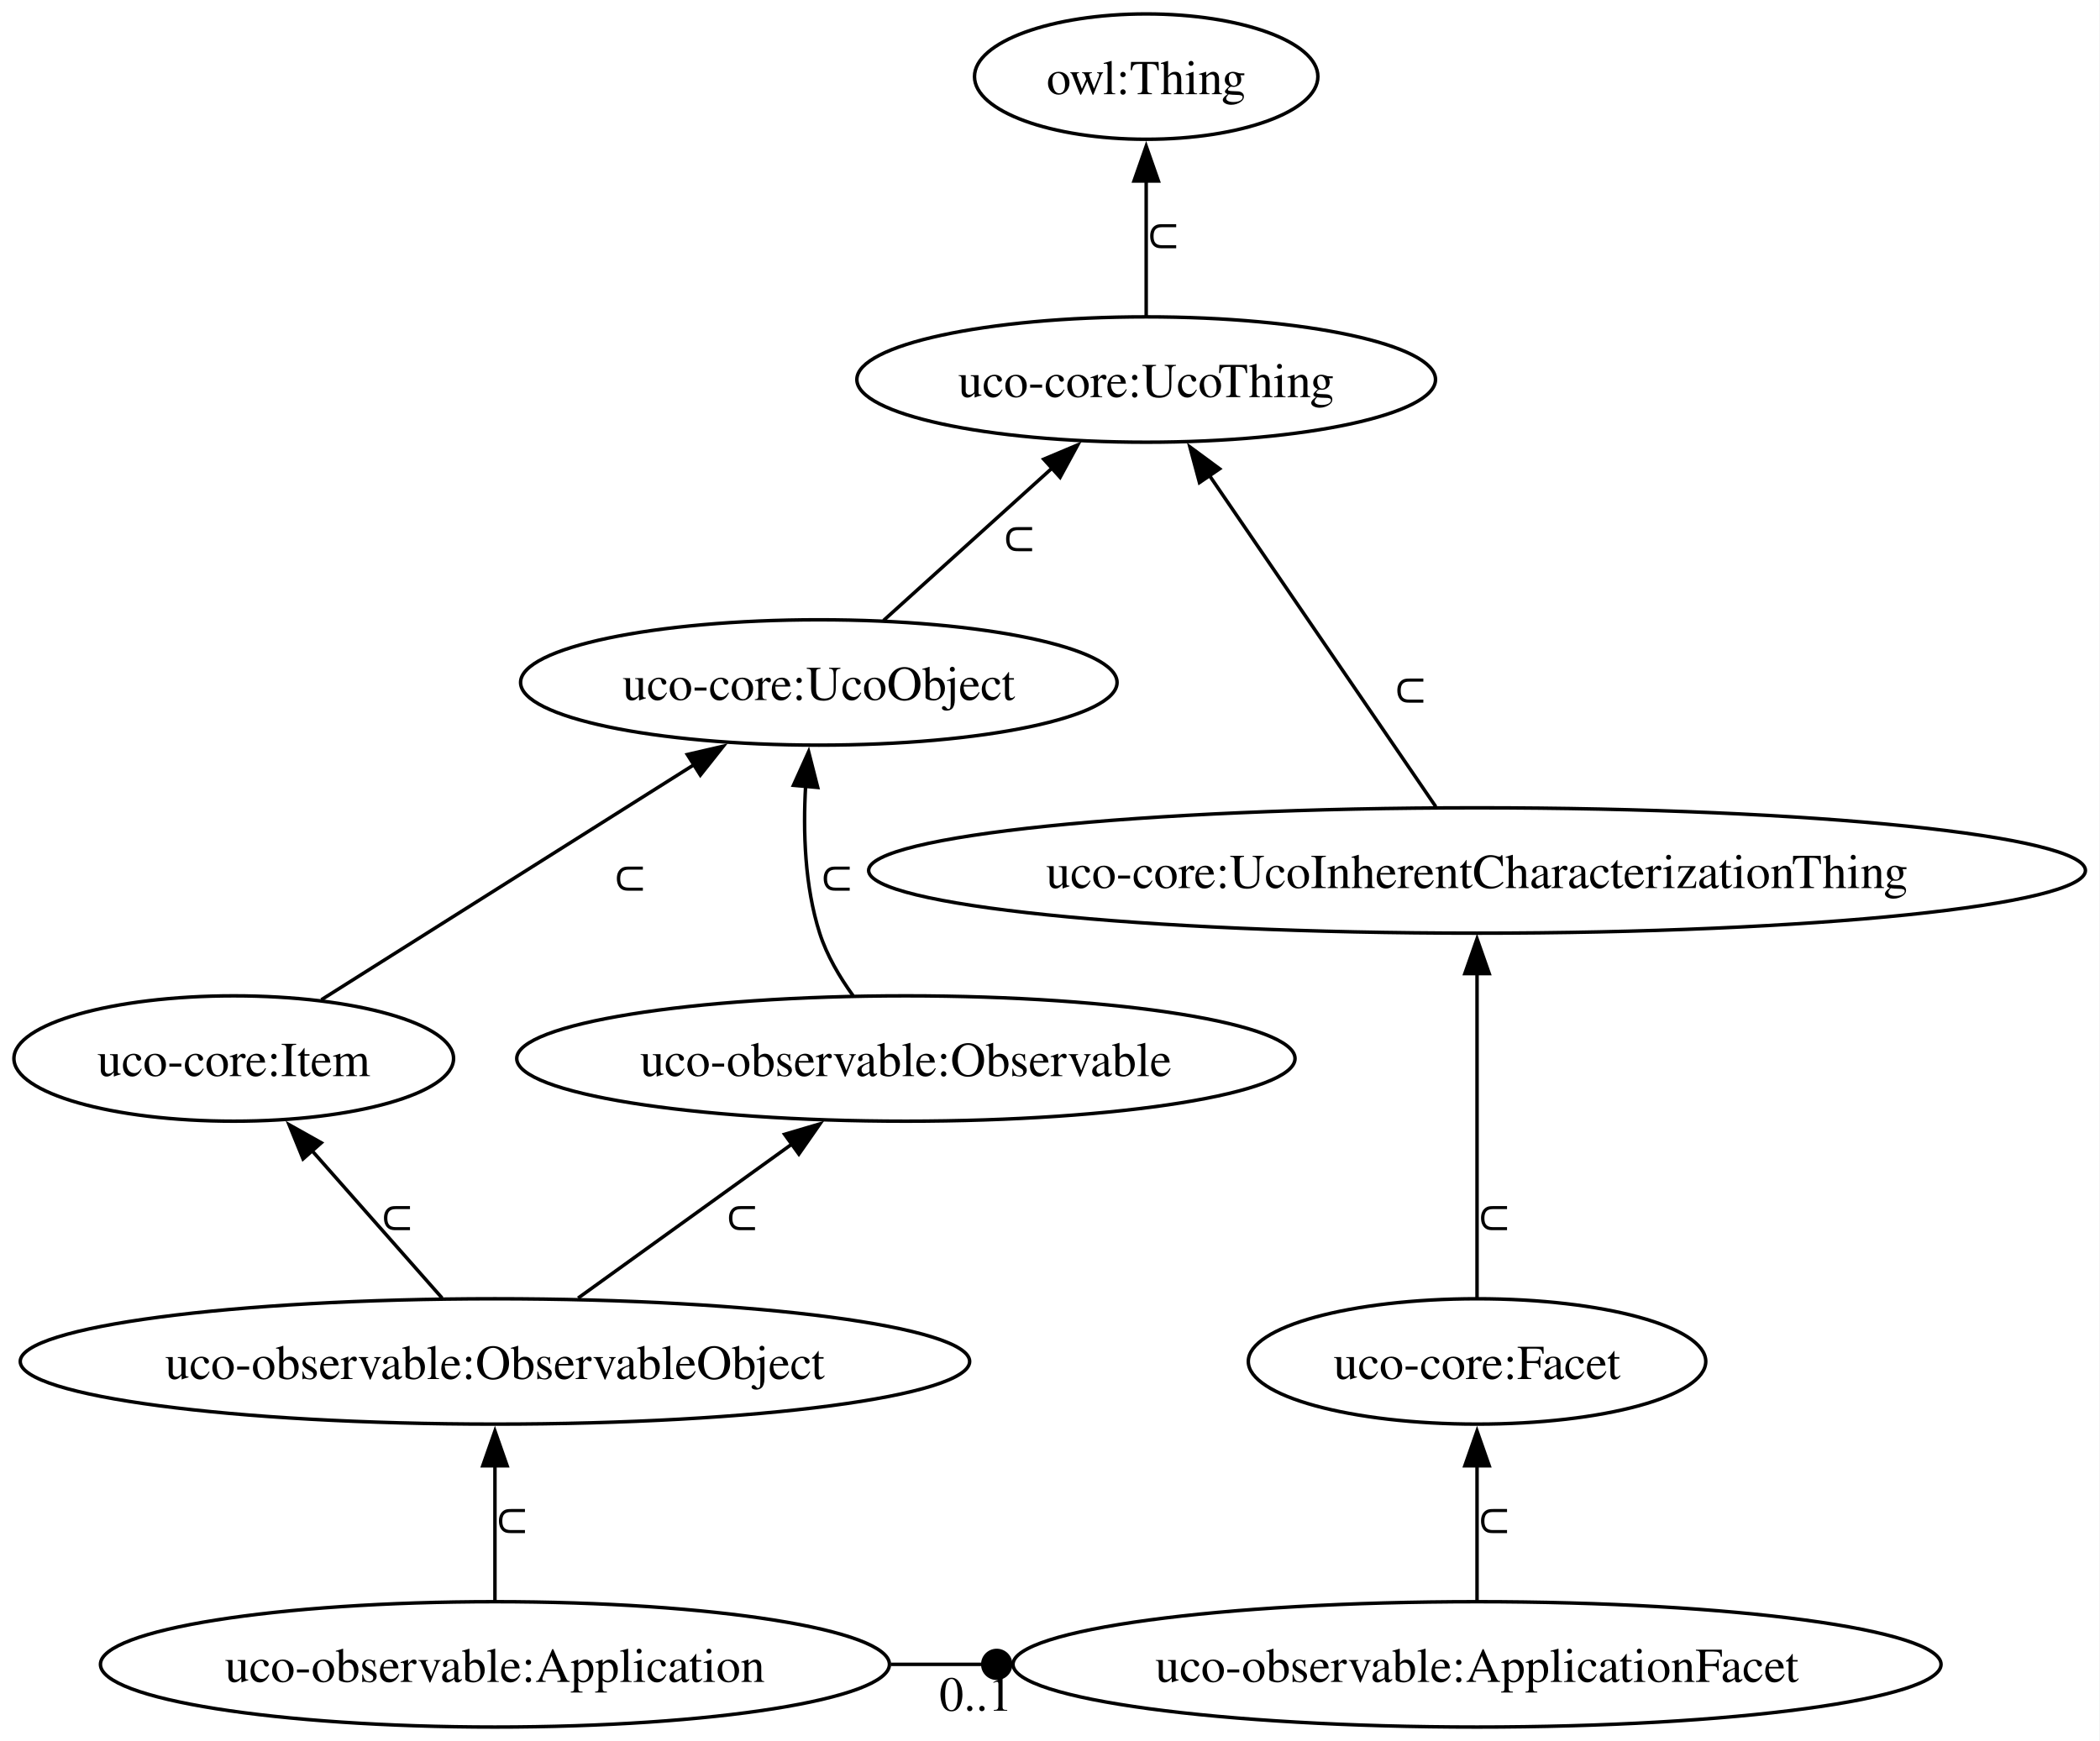
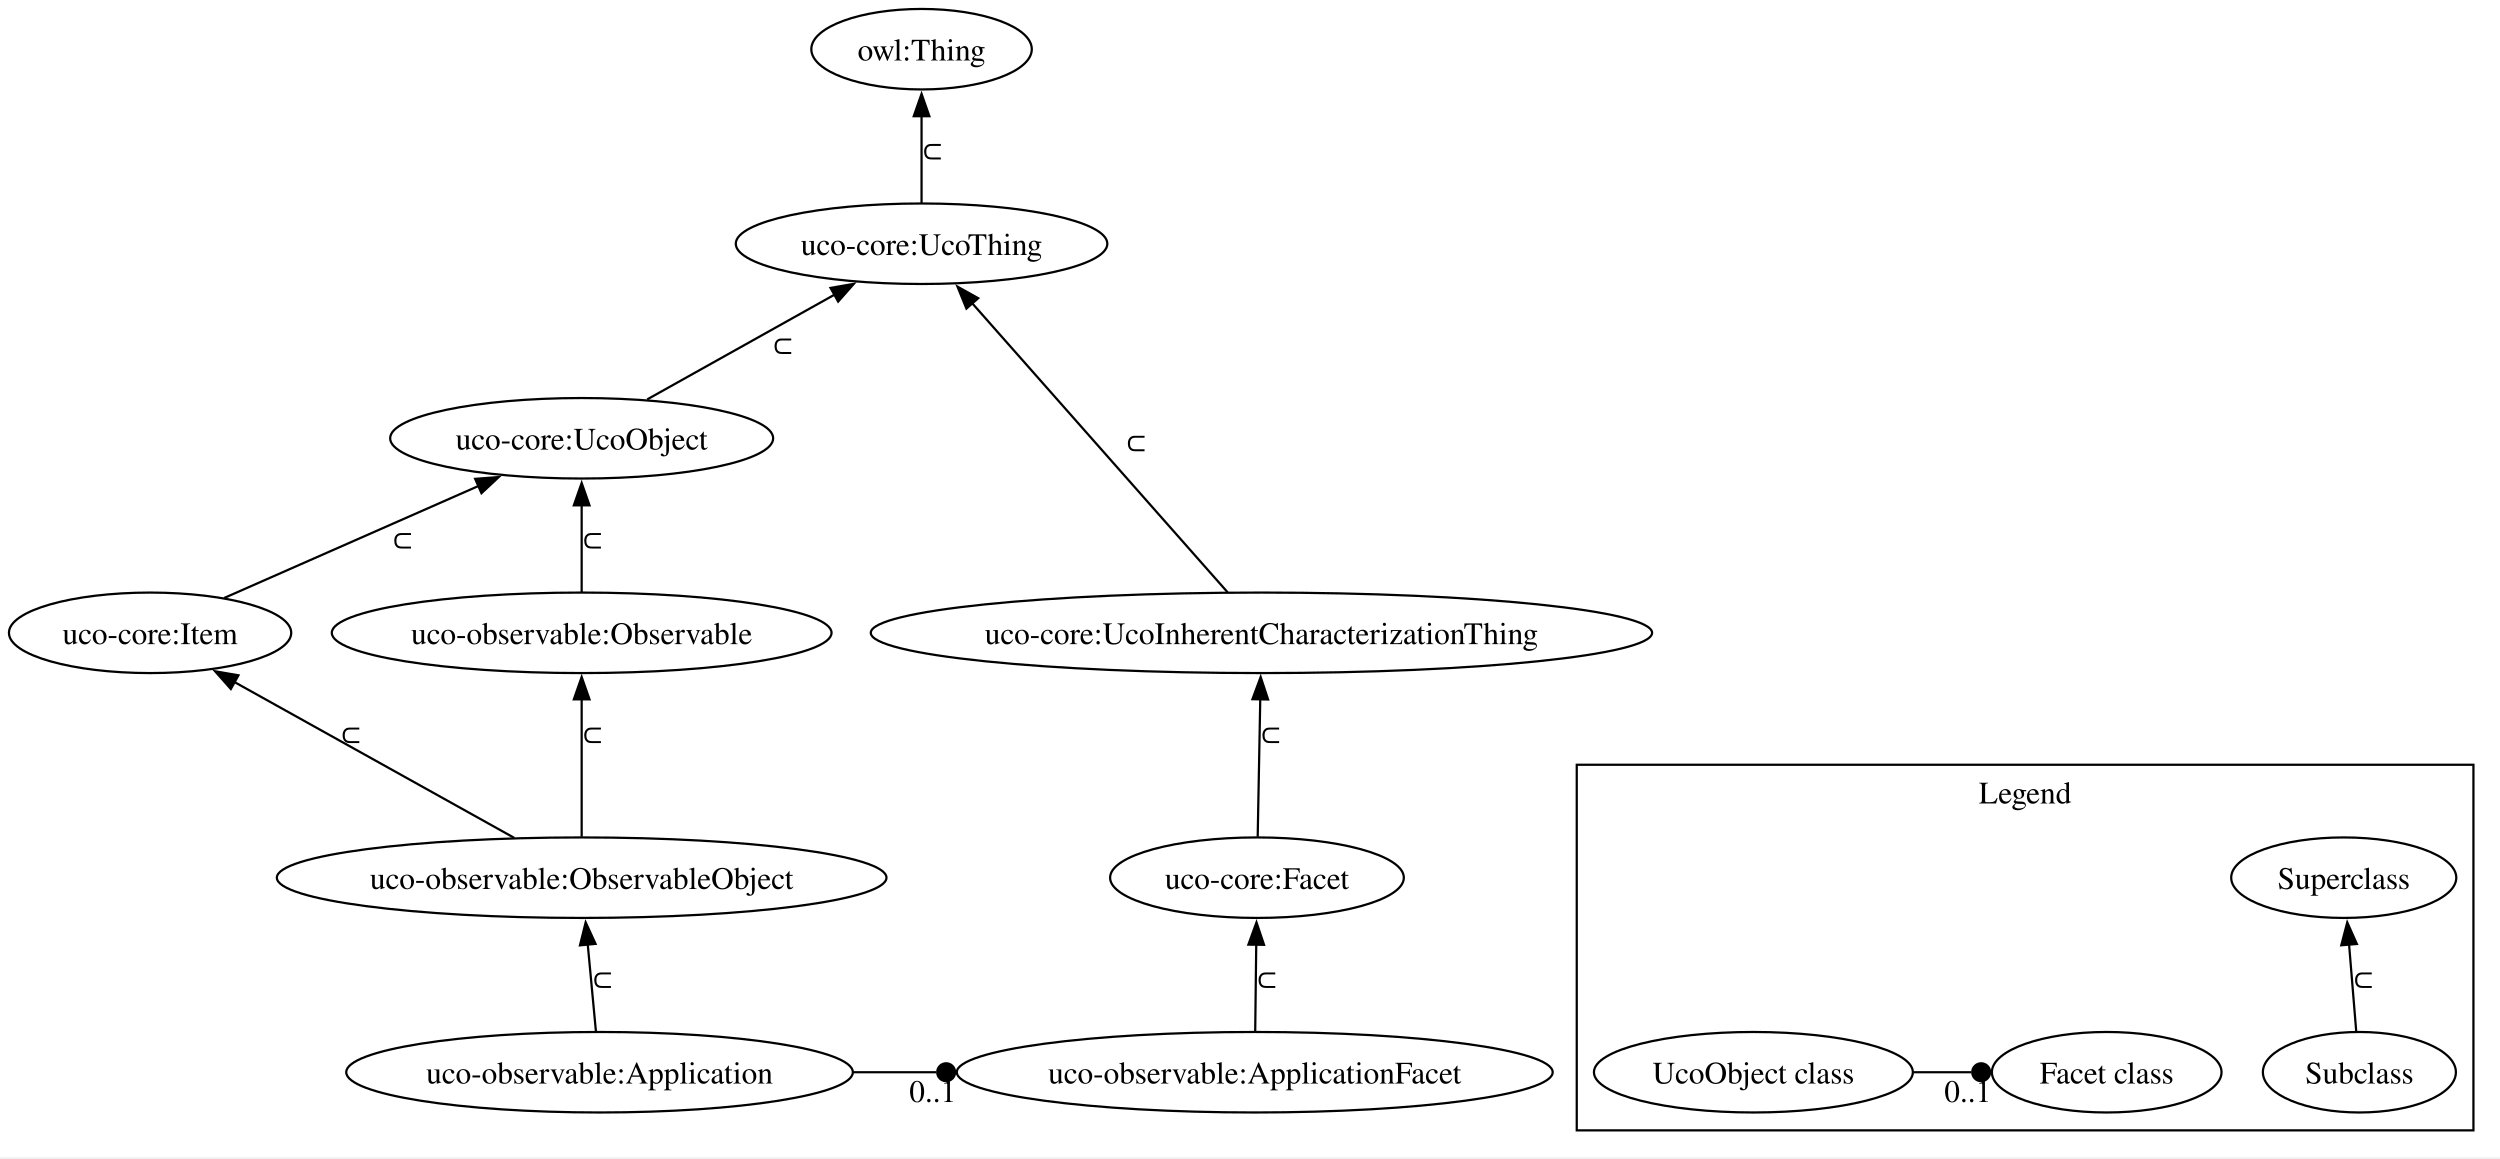
- <svg xmlns="http://www.w3.org/2000/svg" xmlns:xlink="http://www.w3.org/1999/xlink" width="603pt" height="500pt" viewBox="0.00 0.00 603.00 500.00">
-   <g id="graph0" class="graph" transform="scale(1 1) rotate(0) translate(4 496)">
-     <polygon fill="white" stroke="none" points="-4,4 -4,-496 598.82,-496 598.82,4 -4,4" />
+ <svg xmlns="http://www.w3.org/2000/svg" xmlns:xlink="http://www.w3.org/1999/xlink" width="1118pt" height="518pt" viewBox="0.00 0.00 1118.00 518.00">
+   <g id="graph0" class="graph" transform="scale(1 1) rotate(0) translate(4 513.5)">
+     <polygon fill="white" stroke="none" points="-4,4 -4,-513.5 1114.12,-513.5 1114.12,4 -4,4" />
+     <g id="clust2" class="cluster">
+       <polygon fill="none" stroke="black" points="701.12,-8 701.12,-171.5 1102.12,-171.5 1102.12,-8 701.12,-8" />
+       <text xml:space="preserve" text-anchor="middle" x="901.62" y="-154.2" font-family="Times,serif" font-size="14.00">Legend</text>
+     </g>
    <g id="node1" class="node">
      <g id="a_node1">
        <a xlink:title="http://www.w3.org/2002/07/owl#Thing">
-           <ellipse fill="none" stroke="black" cx="325.12" cy="-474" rx="49.3" ry="18" />
-           <text xml:space="preserve" text-anchor="middle" x="325.12" y="-468.95" font-family="Times,serif" font-size="14.00">owl:Thing</text>
+           <ellipse fill="none" stroke="black" cx="408.12" cy="-491.5" rx="49.3" ry="18" />
+           <text xml:space="preserve" text-anchor="middle" x="408.12" y="-486.45" font-family="Times,serif" font-size="14.00">owl:Thing</text>
        </a>
      </g>
    </g>
    <g id="node2" class="node">
      <g id="a_node2">
        <a xlink:title="https://ontology.unifiedcyberontology.org/uco/core/Facet">
-           <ellipse fill="none" stroke="black" cx="420.12" cy="-105" rx="65.68" ry="18" />
-           <text xml:space="preserve" text-anchor="middle" x="420.12" y="-99.95" font-family="Times,serif" font-size="14.00">uco-core:Facet</text>
+           <ellipse fill="none" stroke="black" cx="558.12" cy="-121" rx="65.68" ry="18" />
+           <text xml:space="preserve" text-anchor="middle" x="558.12" y="-115.95" font-family="Times,serif" font-size="14.00">uco-core:Facet</text>
        </a>
      </g>
    </g>
    <g id="node4" class="node">
      <g id="a_node4">
        <a xlink:title="https://ontology.unifiedcyberontology.org/uco/core/UcoInherentCharacterizationThing">
-           <ellipse fill="none" stroke="black" cx="420.12" cy="-246" rx="174.7" ry="18" />
-           <text xml:space="preserve" text-anchor="middle" x="420.12" y="-240.95" font-family="Times,serif" font-size="14.00">uco-core:UcoInherentCharacterizationThing</text>
+           <ellipse fill="none" stroke="black" cx="560.12" cy="-230.5" rx="174.7" ry="18" />
+           <text xml:space="preserve" text-anchor="middle" x="560.12" y="-225.45" font-family="Times,serif" font-size="14.00">uco-core:UcoInherentCharacterizationThing</text>
        </a>
      </g>
    </g>
    <g id="edge1" class="edge">
-       <path fill="none" stroke="black" d="M420.12,-123.32C420.12,-146.65 420.12,-188.47 420.12,-216.47" />
-       <polygon fill="black" stroke="black" points="416.62,-216.38 420.12,-226.38 423.62,-216.38 416.62,-216.38" />
-       <text xml:space="preserve" text-anchor="middle" x="425" y="-142.7" font-family="Times,serif" font-size="14.00">⊂</text>
+       <path fill="none" stroke="black" d="M558.44,-139.27C558.75,-155.88 559.23,-181.3 559.59,-200.93" />
+       <polygon fill="black" stroke="black" points="556.09,-200.82 559.77,-210.76 563.09,-200.69 556.09,-200.82" />
+       <text xml:space="preserve" text-anchor="middle" x="564.29" y="-181.2" font-family="Times,serif" font-size="14.00">⊂</text>
    </g>
    <g id="node3" class="node">
      <g id="a_node3">
        <a xlink:title="https://ontology.unifiedcyberontology.org/uco/core/Item">
-           <ellipse fill="none" stroke="black" cx="63.12" cy="-192" rx="63.12" ry="18" />
-           <text xml:space="preserve" text-anchor="middle" x="63.12" y="-186.95" font-family="Times,serif" font-size="14.00">uco-core:Item</text>
+           <ellipse fill="none" stroke="black" cx="63.12" cy="-230.5" rx="63.12" ry="18" />
+           <text xml:space="preserve" text-anchor="middle" x="63.12" y="-225.45" font-family="Times,serif" font-size="14.00">uco-core:Item</text>
        </a>
      </g>
    </g>
    <g id="node5" class="node">
      <g id="a_node5">
        <a xlink:title="https://ontology.unifiedcyberontology.org/uco/core/UcoObject">
-           <ellipse fill="none" stroke="black" cx="231.12" cy="-300" rx="85.64" ry="18" />
-           <text xml:space="preserve" text-anchor="middle" x="231.12" y="-294.95" font-family="Times,serif" font-size="14.00">uco-core:UcoObject</text>
+           <ellipse fill="none" stroke="black" cx="256.12" cy="-317.5" rx="85.64" ry="18" />
+           <text xml:space="preserve" text-anchor="middle" x="256.12" y="-312.45" font-family="Times,serif" font-size="14.00">uco-core:UcoObject</text>
        </a>
      </g>
    </g>
    <g id="edge2" class="edge">
-       <path fill="none" stroke="black" d="M88.27,-208.87C116.73,-226.82 163.28,-256.2 195.48,-276.51" />
-       <polygon fill="black" stroke="black" points="193.36,-279.31 203.69,-281.69 197.1,-273.39 193.36,-279.31" />
-       <text xml:space="preserve" text-anchor="middle" x="176.86" y="-240.2" font-family="Times,serif" font-size="14.00">⊂</text>
+       <path fill="none" stroke="black" d="M96.3,-246.11C127.65,-259.92 174.97,-280.76 209.99,-296.18" />
+       <polygon fill="black" stroke="black" points="208.49,-299.35 219.05,-300.17 211.31,-292.94 208.49,-299.35" />
+       <text xml:space="preserve" text-anchor="middle" x="176.05" y="-268.2" font-family="Times,serif" font-size="14.00">⊂</text>
    </g>
    <g id="node6" class="node">
      <g id="a_node6">
        <a xlink:title="https://ontology.unifiedcyberontology.org/uco/core/UcoThing">
-           <ellipse fill="none" stroke="black" cx="325.12" cy="-387" rx="83.08" ry="18" />
-           <text xml:space="preserve" text-anchor="middle" x="325.12" y="-381.95" font-family="Times,serif" font-size="14.00">uco-core:UcoThing</text>
+           <ellipse fill="none" stroke="black" cx="408.12" cy="-404.5" rx="83.08" ry="18" />
+           <text xml:space="preserve" text-anchor="middle" x="408.12" y="-399.45" font-family="Times,serif" font-size="14.00">uco-core:UcoThing</text>
        </a>
      </g>
    </g>
    <g id="edge3" class="edge">
-       <path fill="none" stroke="black" d="M408.28,-264.32C391.91,-288.28 362.21,-331.73 343.1,-359.7" />
-       <polygon fill="black" stroke="black" points="340.42,-357.41 337.67,-367.65 346.2,-361.36 340.42,-357.41" />
-       <text xml:space="preserve" text-anchor="middle" x="400.97" y="-294.2" font-family="Times,serif" font-size="14.00">⊂</text>
+       <path fill="none" stroke="black" d="M544.99,-248.62C518.13,-279.01 462,-342.53 430.61,-378.06" />
+       <polygon fill="black" stroke="black" points="428.19,-375.5 424.19,-385.31 433.44,-380.14 428.19,-375.5" />
+       <text xml:space="preserve" text-anchor="middle" x="504.11" y="-311.7" font-family="Times,serif" font-size="14.00">⊂</text>
    </g>
    <g id="edge4" class="edge">
-       <path fill="none" stroke="black" d="M249.69,-317.79C263.6,-330.37 282.82,-347.75 298.38,-361.82" />
-       <polygon fill="black" stroke="black" points="295.7,-364.12 305.47,-368.23 300.4,-358.92 295.7,-364.12" />
-       <text xml:space="preserve" text-anchor="middle" x="288.63" y="-337.7" font-family="Times,serif" font-size="14.00">⊂</text>
+       <path fill="none" stroke="black" d="M285.43,-334.89C309.27,-348.22 343.11,-367.14 369.22,-381.74" />
+       <polygon fill="black" stroke="black" points="367.41,-384.74 377.84,-386.57 370.82,-378.63 367.41,-384.74" />
+       <text xml:space="preserve" text-anchor="middle" x="346.1" y="-355.2" font-family="Times,serif" font-size="14.00">⊂</text>
    </g>
    <g id="edge5" class="edge">
-       <path fill="none" stroke="black" d="M325.12,-405.2C325.12,-416.42 325.12,-431.33 325.12,-444.31" />
-       <polygon fill="black" stroke="black" points="321.62,-444.02 325.12,-454.02 328.62,-444.02 321.62,-444.02" />
-       <text xml:space="preserve" text-anchor="middle" x="330" y="-424.7" font-family="Times,serif" font-size="14.00">⊂</text>
+       <path fill="none" stroke="black" d="M408.12,-422.7C408.12,-433.92 408.12,-448.83 408.12,-461.81" />
+       <polygon fill="black" stroke="black" points="404.62,-461.52 408.12,-471.52 411.62,-461.52 404.62,-461.52" />
+       <text xml:space="preserve" text-anchor="middle" x="413" y="-442.2" font-family="Times,serif" font-size="14.00">⊂</text>
    </g>
    <g id="node7" class="node">
      <g id="a_node7">
        <a xlink:title="https://ontology.unifiedcyberontology.org/uco/observable/Application">
-           <ellipse fill="none" stroke="black" cx="138.12" cy="-18" rx="113.28" ry="18" />
-           <text xml:space="preserve" text-anchor="middle" x="138.12" y="-12.95" font-family="Times,serif" font-size="14.00">uco-observable:Application</text>
+           <ellipse fill="none" stroke="black" cx="264.12" cy="-34" rx="113.28" ry="18" />
+           <text xml:space="preserve" text-anchor="middle" x="264.12" y="-28.95" font-family="Times,serif" font-size="14.00">uco-observable:Application</text>
        </a>
      </g>
    </g>
    <g id="node8" class="node">
      <g id="a_node8">
        <a xlink:title="https://ontology.unifiedcyberontology.org/uco/observable/ApplicationFacet">
-           <ellipse fill="none" stroke="black" cx="420.12" cy="-18" rx="133.24" ry="18" />
-           <text xml:space="preserve" text-anchor="middle" x="420.12" y="-12.95" font-family="Times,serif" font-size="14.00">uco-observable:ApplicationFacet</text>
+           <ellipse fill="none" stroke="black" cx="557.12" cy="-34" rx="133.24" ry="18" />
+           <text xml:space="preserve" text-anchor="middle" x="557.12" y="-28.95" font-family="Times,serif" font-size="14.00">uco-observable:ApplicationFacet</text>
        </a>
      </g>
    </g>
    <g id="edge7" class="edge">
-       <path fill="none" stroke="black" d="M251.86,-18C260.48,-18 269.1,-18 277.71,-18" />
-       <ellipse fill="black" stroke="black" cx="282.2" cy="-18" rx="4" ry="4" />
-       <text xml:space="preserve" text-anchor="middle" x="276.2" y="-4.7" font-family="Times,serif" font-size="14.00">0..1</text>
+       <path fill="none" stroke="black" d="M377.72,-34C390.03,-34 402.34,-34 414.65,-34" />
+       <ellipse fill="black" stroke="black" cx="419.12" cy="-34" rx="4" ry="4" />
+       <text xml:space="preserve" text-anchor="middle" x="413.12" y="-20.7" font-family="Times,serif" font-size="14.00">0..1</text>
    </g>
    <g id="node10" class="node">
      <g id="a_node10">
        <a xlink:title="https://ontology.unifiedcyberontology.org/uco/observable/ObservableObject">
-           <ellipse fill="none" stroke="black" cx="138.12" cy="-105" rx="136.31" ry="18" />
-           <text xml:space="preserve" text-anchor="middle" x="138.12" y="-99.95" font-family="Times,serif" font-size="14.00">uco-observable:ObservableObject</text>
+           <ellipse fill="none" stroke="black" cx="256.12" cy="-121" rx="136.31" ry="18" />
+           <text xml:space="preserve" text-anchor="middle" x="256.12" y="-115.95" font-family="Times,serif" font-size="14.00">uco-observable:ObservableObject</text>
        </a>
      </g>
    </g>
    <g id="edge6" class="edge">
-       <path fill="none" stroke="black" d="M138.12,-36.2C138.12,-47.42 138.12,-62.33 138.12,-75.31" />
-       <polygon fill="black" stroke="black" points="134.62,-75.02 138.12,-85.02 141.62,-75.02 134.62,-75.02" />
-       <text xml:space="preserve" text-anchor="middle" x="143" y="-55.7" font-family="Times,serif" font-size="14.00">⊂</text>
+       <path fill="none" stroke="black" d="M262.5,-52.2C261.45,-63.42 260.04,-78.33 258.82,-91.31" />
+       <polygon fill="black" stroke="black" points="255.36,-90.74 257.91,-101.03 262.33,-91.4 255.36,-90.74" />
+       <text xml:space="preserve" text-anchor="middle" x="265.48" y="-71.7" font-family="Times,serif" font-size="14.00">⊂</text>
    </g>
    <g id="edge8" class="edge">
-       <path fill="none" stroke="black" d="M420.12,-36.2C420.12,-47.42 420.12,-62.33 420.12,-75.31" />
-       <polygon fill="black" stroke="black" points="416.62,-75.02 420.12,-85.02 423.62,-75.02 416.62,-75.02" />
-       <text xml:space="preserve" text-anchor="middle" x="425" y="-55.7" font-family="Times,serif" font-size="14.00">⊂</text>
+       <path fill="none" stroke="black" d="M557.33,-52.2C557.46,-63.42 557.63,-78.33 557.79,-91.31" />
+       <polygon fill="black" stroke="black" points="554.28,-91.06 557.9,-101.02 561.28,-90.98 554.28,-91.06" />
+       <text xml:space="preserve" text-anchor="middle" x="562.56" y="-71.7" font-family="Times,serif" font-size="14.00">⊂</text>
    </g>
    <g id="node9" class="node">
      <g id="a_node9">
        <a xlink:title="https://ontology.unifiedcyberontology.org/uco/observable/Observable">
-           <ellipse fill="none" stroke="black" cx="256.12" cy="-192" rx="111.74" ry="18" />
-           <text xml:space="preserve" text-anchor="middle" x="256.12" y="-186.95" font-family="Times,serif" font-size="14.00">uco-observable:Observable</text>
+           <ellipse fill="none" stroke="black" cx="256.12" cy="-230.5" rx="111.74" ry="18" />
+           <text xml:space="preserve" text-anchor="middle" x="256.12" y="-225.45" font-family="Times,serif" font-size="14.00">uco-observable:Observable</text>
        </a>
      </g>
    </g>
    <g id="edge9" class="edge">
-       <path fill="none" stroke="black" d="M240.97,-210.02C237.08,-215.4 233.41,-221.62 231.37,-228 227.06,-241.48 226.57,-257.16 227.33,-270.34" />
-       <polygon fill="black" stroke="black" points="223.83,-270.46 228.19,-280.11 230.8,-269.85 223.83,-270.46" />
-       <text xml:space="preserve" text-anchor="middle" x="236.25" y="-240.2" font-family="Times,serif" font-size="14.00">⊂</text>
+       <path fill="none" stroke="black" d="M256.12,-248.7C256.12,-259.92 256.12,-274.83 256.12,-287.81" />
+       <polygon fill="black" stroke="black" points="252.62,-287.52 256.12,-297.52 259.62,-287.52 252.62,-287.52" />
+       <text xml:space="preserve" text-anchor="middle" x="261" y="-268.2" font-family="Times,serif" font-size="14.00">⊂</text>
    </g>
    <g id="edge10" class="edge">
-       <path fill="none" stroke="black" d="M122.95,-123.2C112.2,-135.38 97.61,-151.91 85.53,-165.6" />
-       <polygon fill="black" stroke="black" points="83.02,-163.17 79.02,-172.98 88.26,-167.8 83.02,-163.17" />
-       <text xml:space="preserve" text-anchor="middle" x="109.99" y="-142.7" font-family="Times,serif" font-size="14.00">⊂</text>
+       <path fill="none" stroke="black" d="M225.97,-138.8C192.15,-157.63 137.25,-188.21 100.68,-208.58" />
+       <polygon fill="black" stroke="black" points="99.23,-205.38 92.2,-213.3 102.64,-211.5 99.23,-205.38" />
+       <text xml:space="preserve" text-anchor="middle" x="152.94" y="-181.2" font-family="Times,serif" font-size="14.00">⊂</text>
    </g>
    <g id="edge11" class="edge">
-       <path fill="none" stroke="black" d="M162,-123.2C179.71,-135.96 204.06,-153.5 223.55,-167.54" />
-       <polygon fill="black" stroke="black" points="221.29,-170.23 231.45,-173.23 225.39,-164.55 221.29,-170.23" />
-       <text xml:space="preserve" text-anchor="middle" x="209.06" y="-142.7" font-family="Times,serif" font-size="14.00">⊂</text>
+       <path fill="none" stroke="black" d="M256.12,-139.27C256.12,-155.88 256.12,-181.3 256.12,-200.93" />
+       <polygon fill="black" stroke="black" points="252.62,-200.76 256.12,-210.76 259.62,-200.76 252.62,-200.76" />
+       <text xml:space="preserve" text-anchor="middle" x="261" y="-181.2" font-family="Times,serif" font-size="14.00">⊂</text>
+     </g>
+     <g id="node11" class="node">
+       <ellipse fill="none" stroke="black" cx="780.12" cy="-34" rx="71.31" ry="18" />
+       <text xml:space="preserve" text-anchor="middle" x="780.12" y="-28.95" font-family="Times,serif" font-size="14.00">UcoObject class</text>
+     </g>
+     <g id="node12" class="node">
+       <ellipse fill="none" stroke="black" cx="938.12" cy="-34" rx="51.35" ry="18" />
+       <text xml:space="preserve" text-anchor="middle" x="938.12" y="-28.95" font-family="Times,serif" font-size="14.00">Facet class</text>
+     </g>
+     <g id="edge12" class="edge">
+       <path fill="none" stroke="black" d="M851.72,-34C860.32,-34 868.92,-34 877.52,-34" />
+       <ellipse fill="black" stroke="black" cx="881.98" cy="-34" rx="4" ry="4" />
+       <text xml:space="preserve" text-anchor="middle" x="875.98" y="-20.7" font-family="Times,serif" font-size="14.00">0..1</text>
+     </g>
+     <g id="node13" class="node">
+       <ellipse fill="none" stroke="black" cx="1051.12" cy="-34" rx="43.16" ry="18" />
+       <text xml:space="preserve" text-anchor="middle" x="1051.12" y="-28.95" font-family="Times,serif" font-size="14.00">Subclass</text>
+     </g>
+     <g id="node14" class="node">
+       <ellipse fill="none" stroke="black" cx="1044.12" cy="-121" rx="50.33" ry="18" />
+       <text xml:space="preserve" text-anchor="middle" x="1044.12" y="-115.95" font-family="Times,serif" font-size="14.00">Superclass</text>
+     </g>
+     <g id="edge13" class="edge">
+       <path fill="none" stroke="black" d="M1049.71,-52.2C1048.78,-63.42 1047.55,-78.33 1046.49,-91.31" />
+       <polygon fill="black" stroke="black" points="1043.02,-90.77 1045.69,-101.02 1049.99,-91.35 1043.02,-90.77" />
+       <text xml:space="preserve" text-anchor="middle" x="1052.92" y="-71.7" font-family="Times,serif" font-size="14.00">⊂</text>
    </g>
  </g>
</svg>
